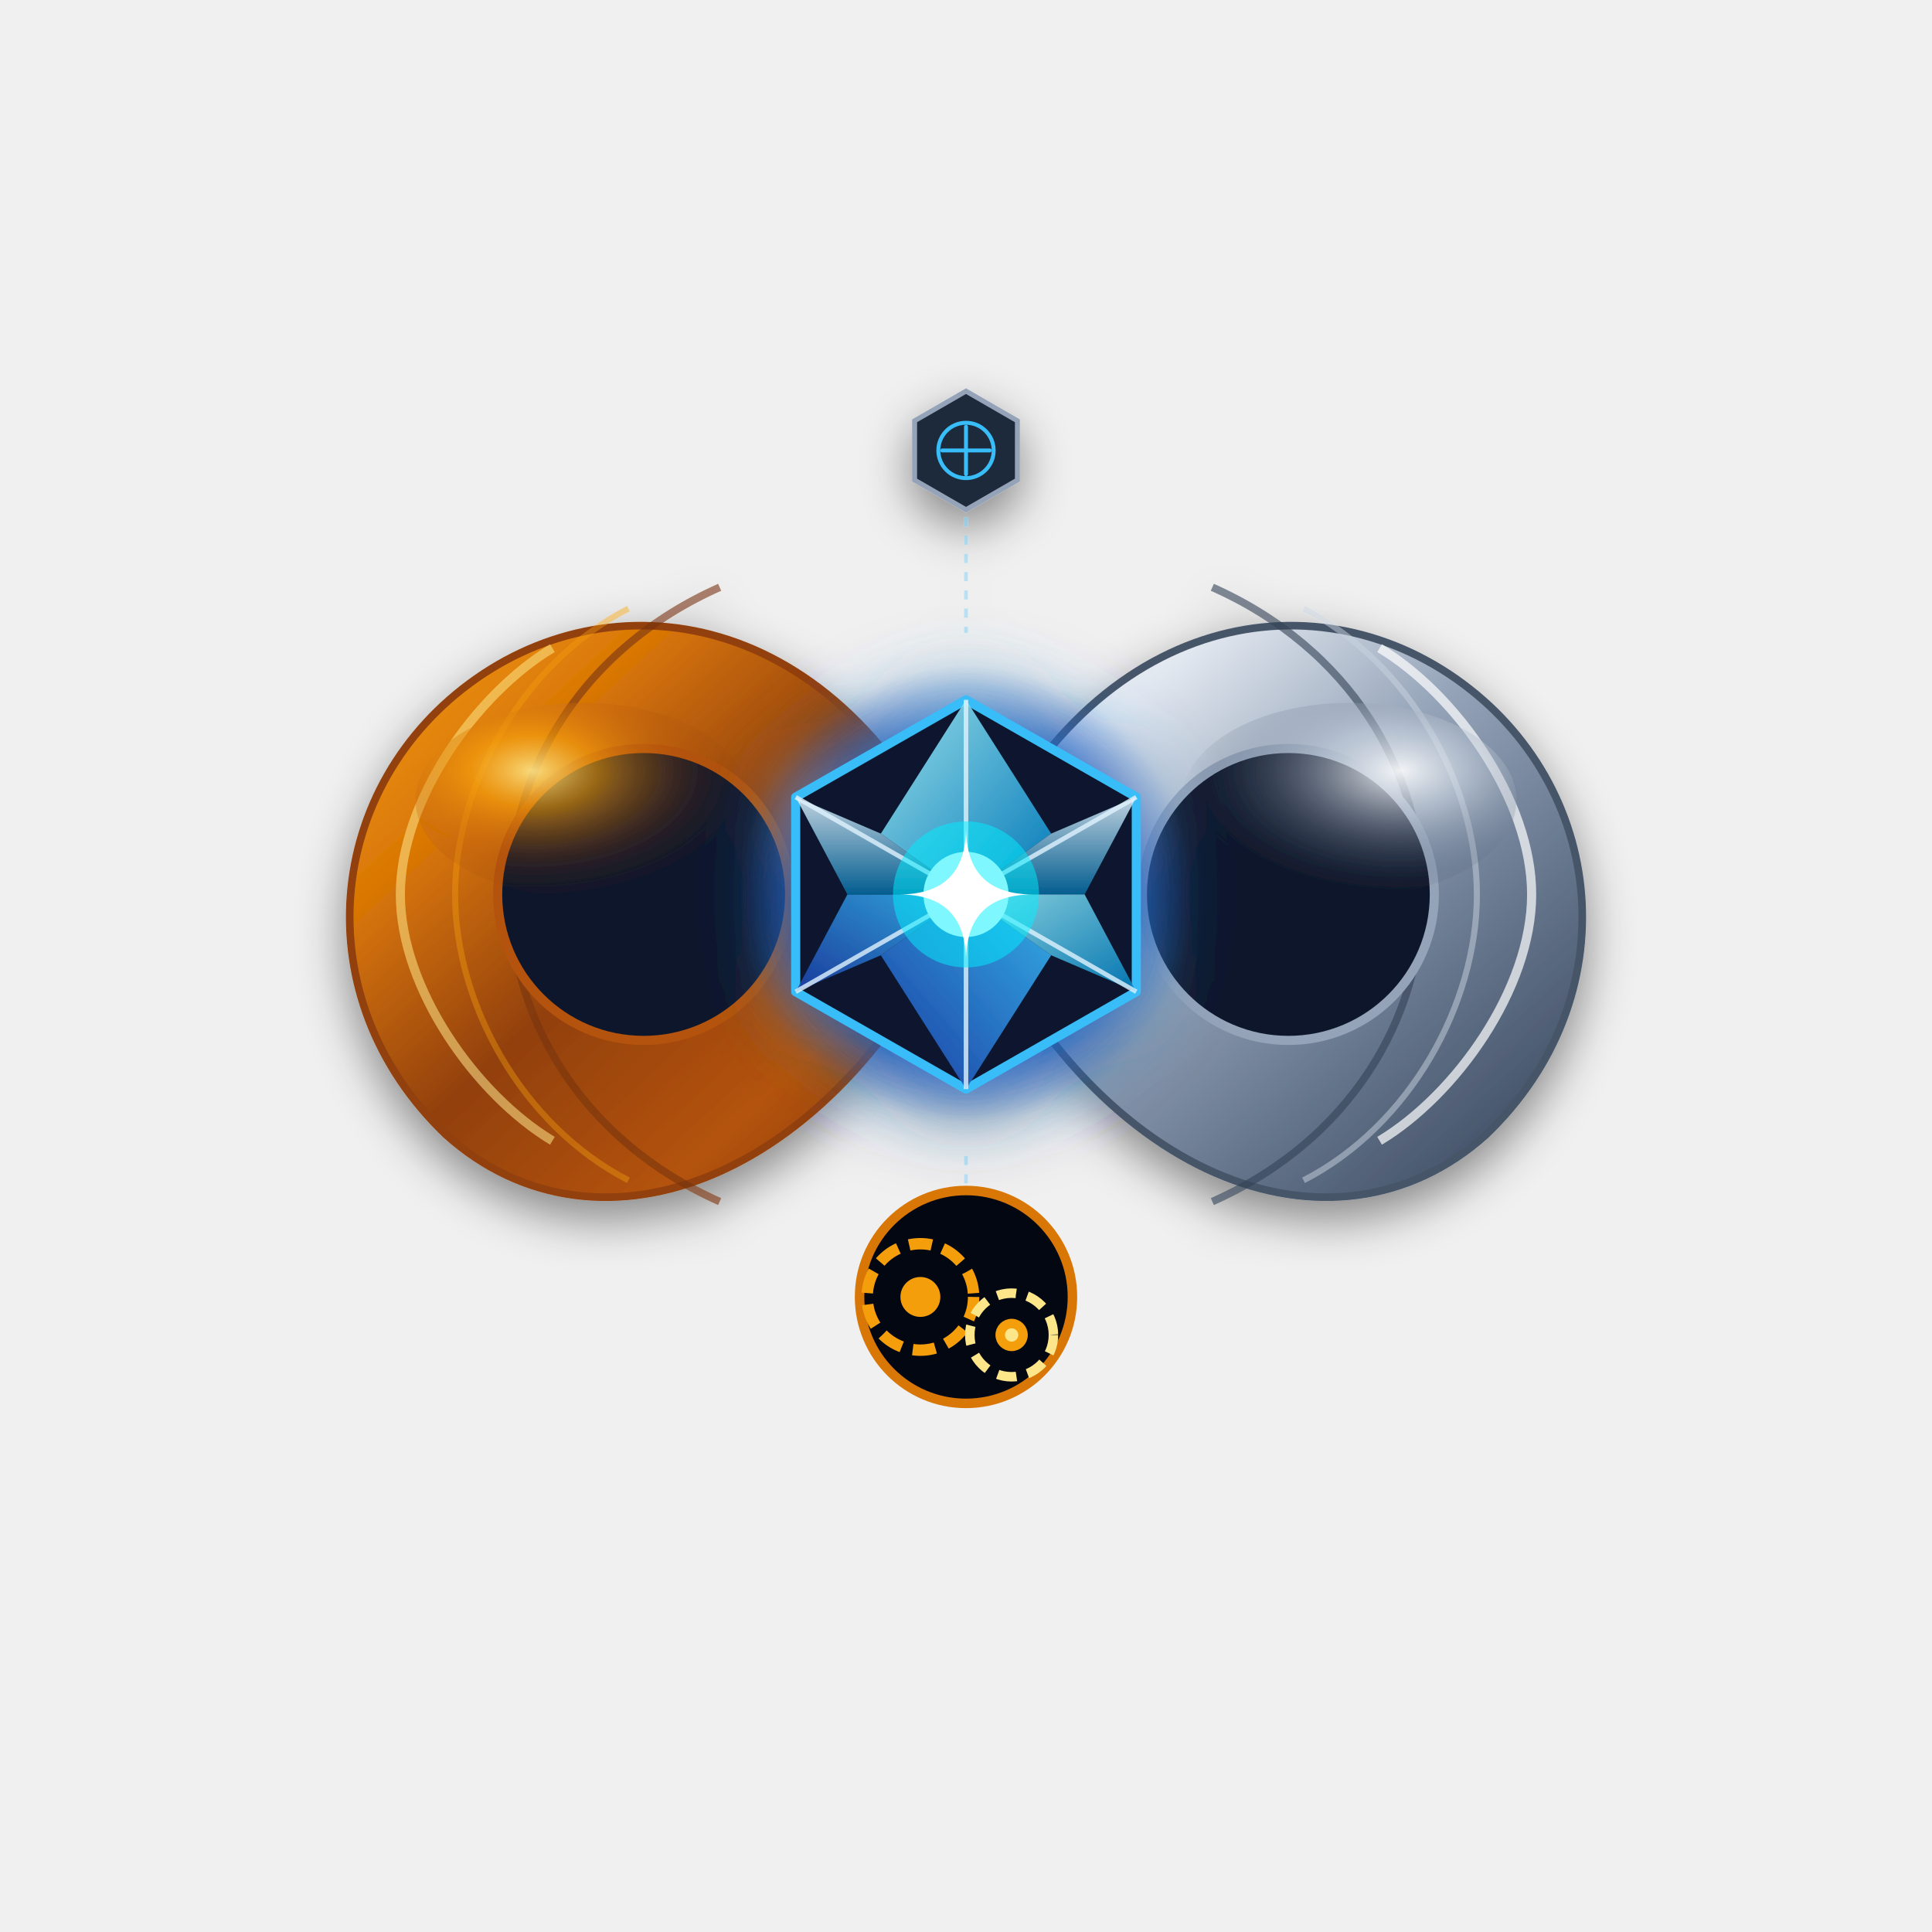
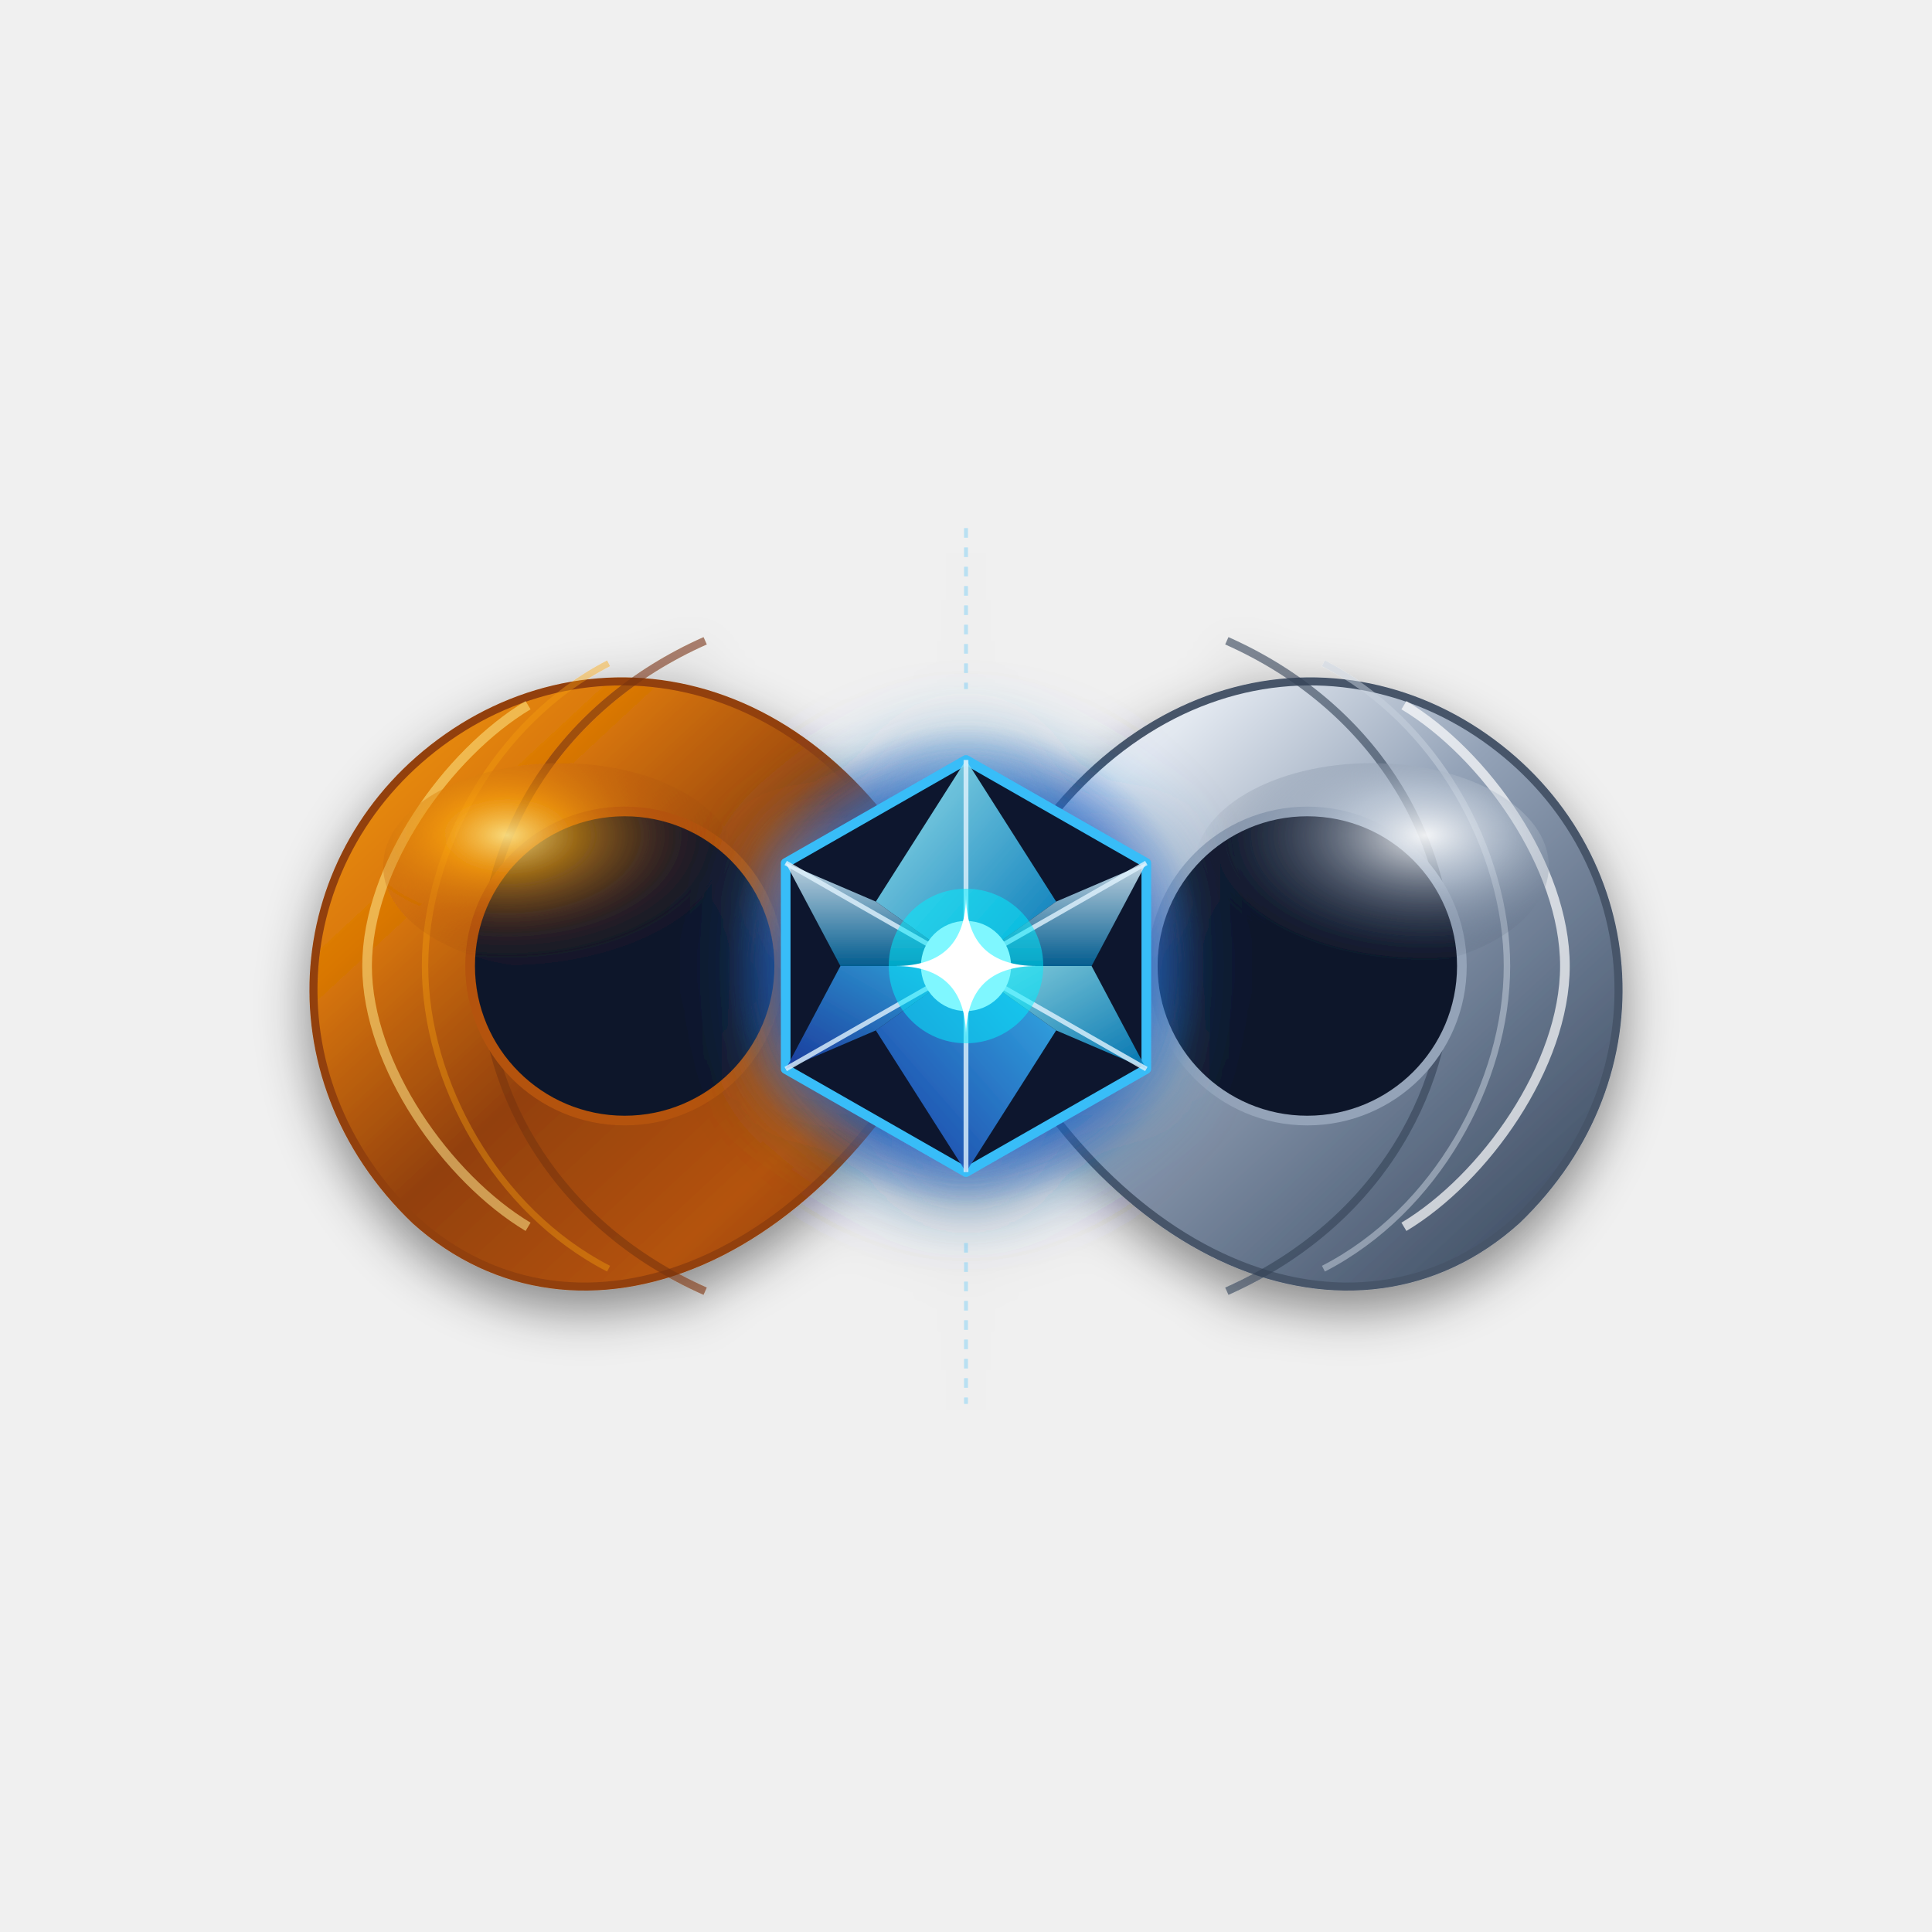
<svg xmlns="http://www.w3.org/2000/svg" viewBox="0 0 432 432" width="432" height="432">
  <defs>
    <linearGradient id="adapt-erp-bronze-grad" x1="0%" y1="0%" x2="100%" y2="100%">
      <stop offset="0%" stop-color="#F59E0B" />
      <stop offset="25%" stop-color="#D97706" />
      <stop offset="50%" stop-color="#92400E" />
      <stop offset="75%" stop-color="#B45309" />
      <stop offset="100%" stop-color="#78350F" />
    </linearGradient>
    <radialGradient id="adapt-erp-bronze-specular" cx="35%" cy="35%" r="65%">
      <stop offset="0%" stop-color="#FDE68A" stop-opacity="0.9" />
      <stop offset="30%" stop-color="#F59E0B" stop-opacity="0.6" />
      <stop offset="70%" stop-color="#B45309" stop-opacity="0.2" />
      <stop offset="100%" stop-color="#78350F" stop-opacity="0" />
    </radialGradient>
    <linearGradient id="adapt-erp-silver-grad" x1="0%" y1="0%" x2="100%" y2="100%">
      <stop offset="0%" stop-color="#FFFFFF" />
      <stop offset="20%" stop-color="#E2E8F0" />
      <stop offset="45%" stop-color="#94A3B8" />
      <stop offset="70%" stop-color="#64748B" />
      <stop offset="100%" stop-color="#334155" />
    </linearGradient>
    <radialGradient id="adapt-erp-silver-specular" cx="65%" cy="35%" r="65%">
      <stop offset="0%" stop-color="#FFFFFF" stop-opacity="0.9" />
      <stop offset="35%" stop-color="#CBD5E1" stop-opacity="0.5" />
      <stop offset="75%" stop-color="#64748B" stop-opacity="0.2" />
      <stop offset="100%" stop-color="#1E293B" stop-opacity="0" />
    </radialGradient>
    <radialGradient id="adapt-erp-nexus-glow" cx="50%" cy="50%" r="50%">
      <stop offset="0%" stop-color="#FFFFFF" stop-opacity="1" />
      <stop offset="20%" stop-color="#67E8F9" stop-opacity="0.9" />
      <stop offset="45%" stop-color="#00F0FF" stop-opacity="0.8" />
      <stop offset="70%" stop-color="#2563EB" stop-opacity="0.4" />
      <stop offset="100%" stop-color="#1D4ED8" stop-opacity="0" />
    </radialGradient>
    <linearGradient id="adapt-erp-facet-a" x1="0%" y1="0%" x2="100%" y2="100%">
      <stop offset="0%" stop-color="#A5F3FC" />
      <stop offset="100%" stop-color="#0284C7" />
    </linearGradient>
    <linearGradient id="adapt-erp-facet-b" x1="100%" y1="0%" x2="0%" y2="100%">
      <stop offset="0%" stop-color="#38BDF8" />
      <stop offset="100%" stop-color="#1E40AF" />
    </linearGradient>
    <linearGradient id="adapt-erp-facet-c" x1="50%" y1="0%" x2="50%" y2="100%">
      <stop offset="0%" stop-color="#E0F2FE" />
      <stop offset="100%" stop-color="#0369A1" />
    </linearGradient>
    <filter id="adapt-erp-drop-shadow" x="-20%" y="-20%" width="140%" height="140%">
      <feDropShadow dx="0" dy="6" stdDeviation="8" flood-color="#000000" flood-opacity="0.45" />
    </filter>
    <filter id="adapt-erp-neon-bloom" x="-40%" y="-40%" width="180%" height="180%">
      <feGaussianBlur stdDeviation="12" result="blur" />
      <feMerge>
        <feMergeNode in="blur" />
        <feMergeNode in="SourceGraphic" />
      </feMerge>
    </filter>
  </defs>
-   <g transform="translate(216, 200) scale(0.68) translate(-256, -256)">
+   <g transform="translate(216, 216) scale(0.72) translate(-256, -256)">
    <g id="adapt-erp-infinity-mark" transform="translate(256, 256) scale(1) translate(-256, -256)" filter="url(#adapt-erp-drop-shadow)">
      <g stroke="#38BDF8" stroke-width="1.2" stroke-opacity="0.3" fill="none" stroke-dasharray="3 3">
        <path d="M 60,256 H 120 M 392,256 H 452 M 256,120 V 170 M 256,342 V 392" />
        <circle cx="60" cy="256" r="3" fill="#38BDF8" fill-opacity="0.5" />
        <circle cx="452" cy="256" r="3" fill="#38BDF8" fill-opacity="0.5" />
      </g>
      <g id="adapt-erp-left-loop">
        <path d="M 256,256 C 220,165 145,150 95,185 C 45,220 38,290 85,335 C 135,380 215,350 256,256 Z" fill="url(#adapt-erp-bronze-grad)" stroke="#92400E" stroke-width="2.5" />
        <path d="M 120,175 C 95,190 70,225 70,256 C 70,287 95,322 120,337" fill="none" stroke="#FDE68A" stroke-width="3" stroke-opacity="0.55" />
        <path d="M 145,162 C 110,180 88,220 88,256 C 88,292 110,332 145,350" fill="none" stroke="#F59E0B" stroke-width="2" stroke-opacity="0.4" />
        <path d="M 175,155 C 130,175 106,215 106,256 C 106,297 130,337 175,357" fill="none" stroke="#78350F" stroke-width="2.5" stroke-opacity="0.6" />
        <circle cx="150" cy="256" r="48" fill="#0F172A" stroke="#B45309" stroke-width="3" />
        <ellipse cx="130" cy="225" rx="55" ry="32" fill="url(#adapt-erp-bronze-specular)" />
      </g>
      <g id="adapt-erp-right-loop">
        <path d="M 256,256 C 292,165 367,150 417,185 C 467,220 474,290 427,335 C 377,380 297,350 256,256 Z" fill="url(#adapt-erp-silver-grad)" stroke="#475569" stroke-width="2.5" />
        <path d="M 392,175 C 417,190 442,225 442,256 C 442,287 417,322 392,337" fill="none" stroke="#FFFFFF" stroke-width="3" stroke-opacity="0.7" />
        <path d="M 367,162 C 402,180 424,220 424,256 C 424,292 402,332 367,350" fill="none" stroke="#CBD5E1" stroke-width="2" stroke-opacity="0.5" />
        <path d="M 337,155 C 382,175 406,215 406,256 C 406,297 382,337 337,357" fill="none" stroke="#334155" stroke-width="2.5" stroke-opacity="0.6" />
        <circle cx="362" cy="256" r="48" fill="#0F172A" stroke="#94A3B8" stroke-width="3" />
        <ellipse cx="382" cy="225" rx="55" ry="32" fill="url(#adapt-erp-silver-specular)" />
      </g>
      <g id="adapt-erp-crystalline-nexus" filter="url(#adapt-erp-neon-bloom)">
        <circle cx="256" cy="256" r="75" fill="url(#adapt-erp-nexus-glow)" />
        <polygon points="256,192 312,224 312,288 256,320 200,288 200,224" fill="#0A192F" stroke="#38BDF8" stroke-width="3" stroke-linejoin="round" />
        <polygon points="256,192 284,236 256,256 228,236" fill="url(#adapt-erp-facet-a)" opacity="0.9" />
        <polygon points="256,320 284,276 256,256 228,276" fill="url(#adapt-erp-facet-b)" opacity="0.9" />
        <polygon points="312,224 284,236 256,256 295,256" fill="url(#adapt-erp-facet-c)" opacity="0.85" />
        <polygon points="312,288 284,276 256,256 295,256" fill="url(#adapt-erp-facet-a)" opacity="0.85" />
        <polygon points="200,288 228,276 256,256 217,256" fill="url(#adapt-erp-facet-b)" opacity="0.85" />
        <polygon points="200,224 228,236 256,256 217,256" fill="url(#adapt-erp-facet-c)" opacity="0.85" />
        <g stroke="#E0F2FE" stroke-width="1.5" stroke-opacity="0.8">
          <line x1="256" y1="192" x2="256" y2="320" />
          <line x1="200" y1="224" x2="312" y2="288" />
          <line x1="200" y1="288" x2="312" y2="224" />
        </g>
        <circle cx="256" cy="256" r="14" fill="#FFFFFF" />
        <circle cx="256" cy="256" r="24" fill="#00F0FF" fill-opacity="0.5" />
        <path d="M 256,234 Q 256,256 234,256 Q 256,256 256,278 Q 256,256 278,256 Q 256,256 256,234 Z" fill="#FFFFFF" />
      </g>
-       <g id="adapt-erp-apex-crest" transform="translate(256, 110) scale(0.65) translate(-256, -110)">
-         <polygon points="256,80 282,95 282,125 256,140 230,125 230,95" fill="#1E293B" stroke="#94A3B8" stroke-width="2.5" />
-         <circle cx="256" cy="110" r="14" fill="none" stroke="#38BDF8" stroke-width="2" />
-         <path d="M 256,98 V 122 M 244,110 H 268" stroke="#38BDF8" stroke-width="2" stroke-linecap="round" />
-       </g>
-     </g>
-   </g>
-   <g transform="translate(216, 290) scale(0.85) translate(-256, -385)">
-     <circle cx="256" cy="385" r="28" fill="#030712" stroke="#D97706" stroke-width="2.5" />
-     <g stroke="#F59E0B" stroke-width="2.5" fill="none">
-       <circle cx="244" cy="385" r="14" stroke-dasharray="6 3" stroke-width="3" />
-       <circle cx="268" cy="395" r="11" stroke-dasharray="5 3" stroke-width="2.5" stroke="#FDE68A" />
-       <circle cx="244" cy="385" r="4" fill="#F59E0B" />
-       <circle cx="268" cy="395" r="3" fill="#FDE68A" />
    </g>
  </g>
</svg>
